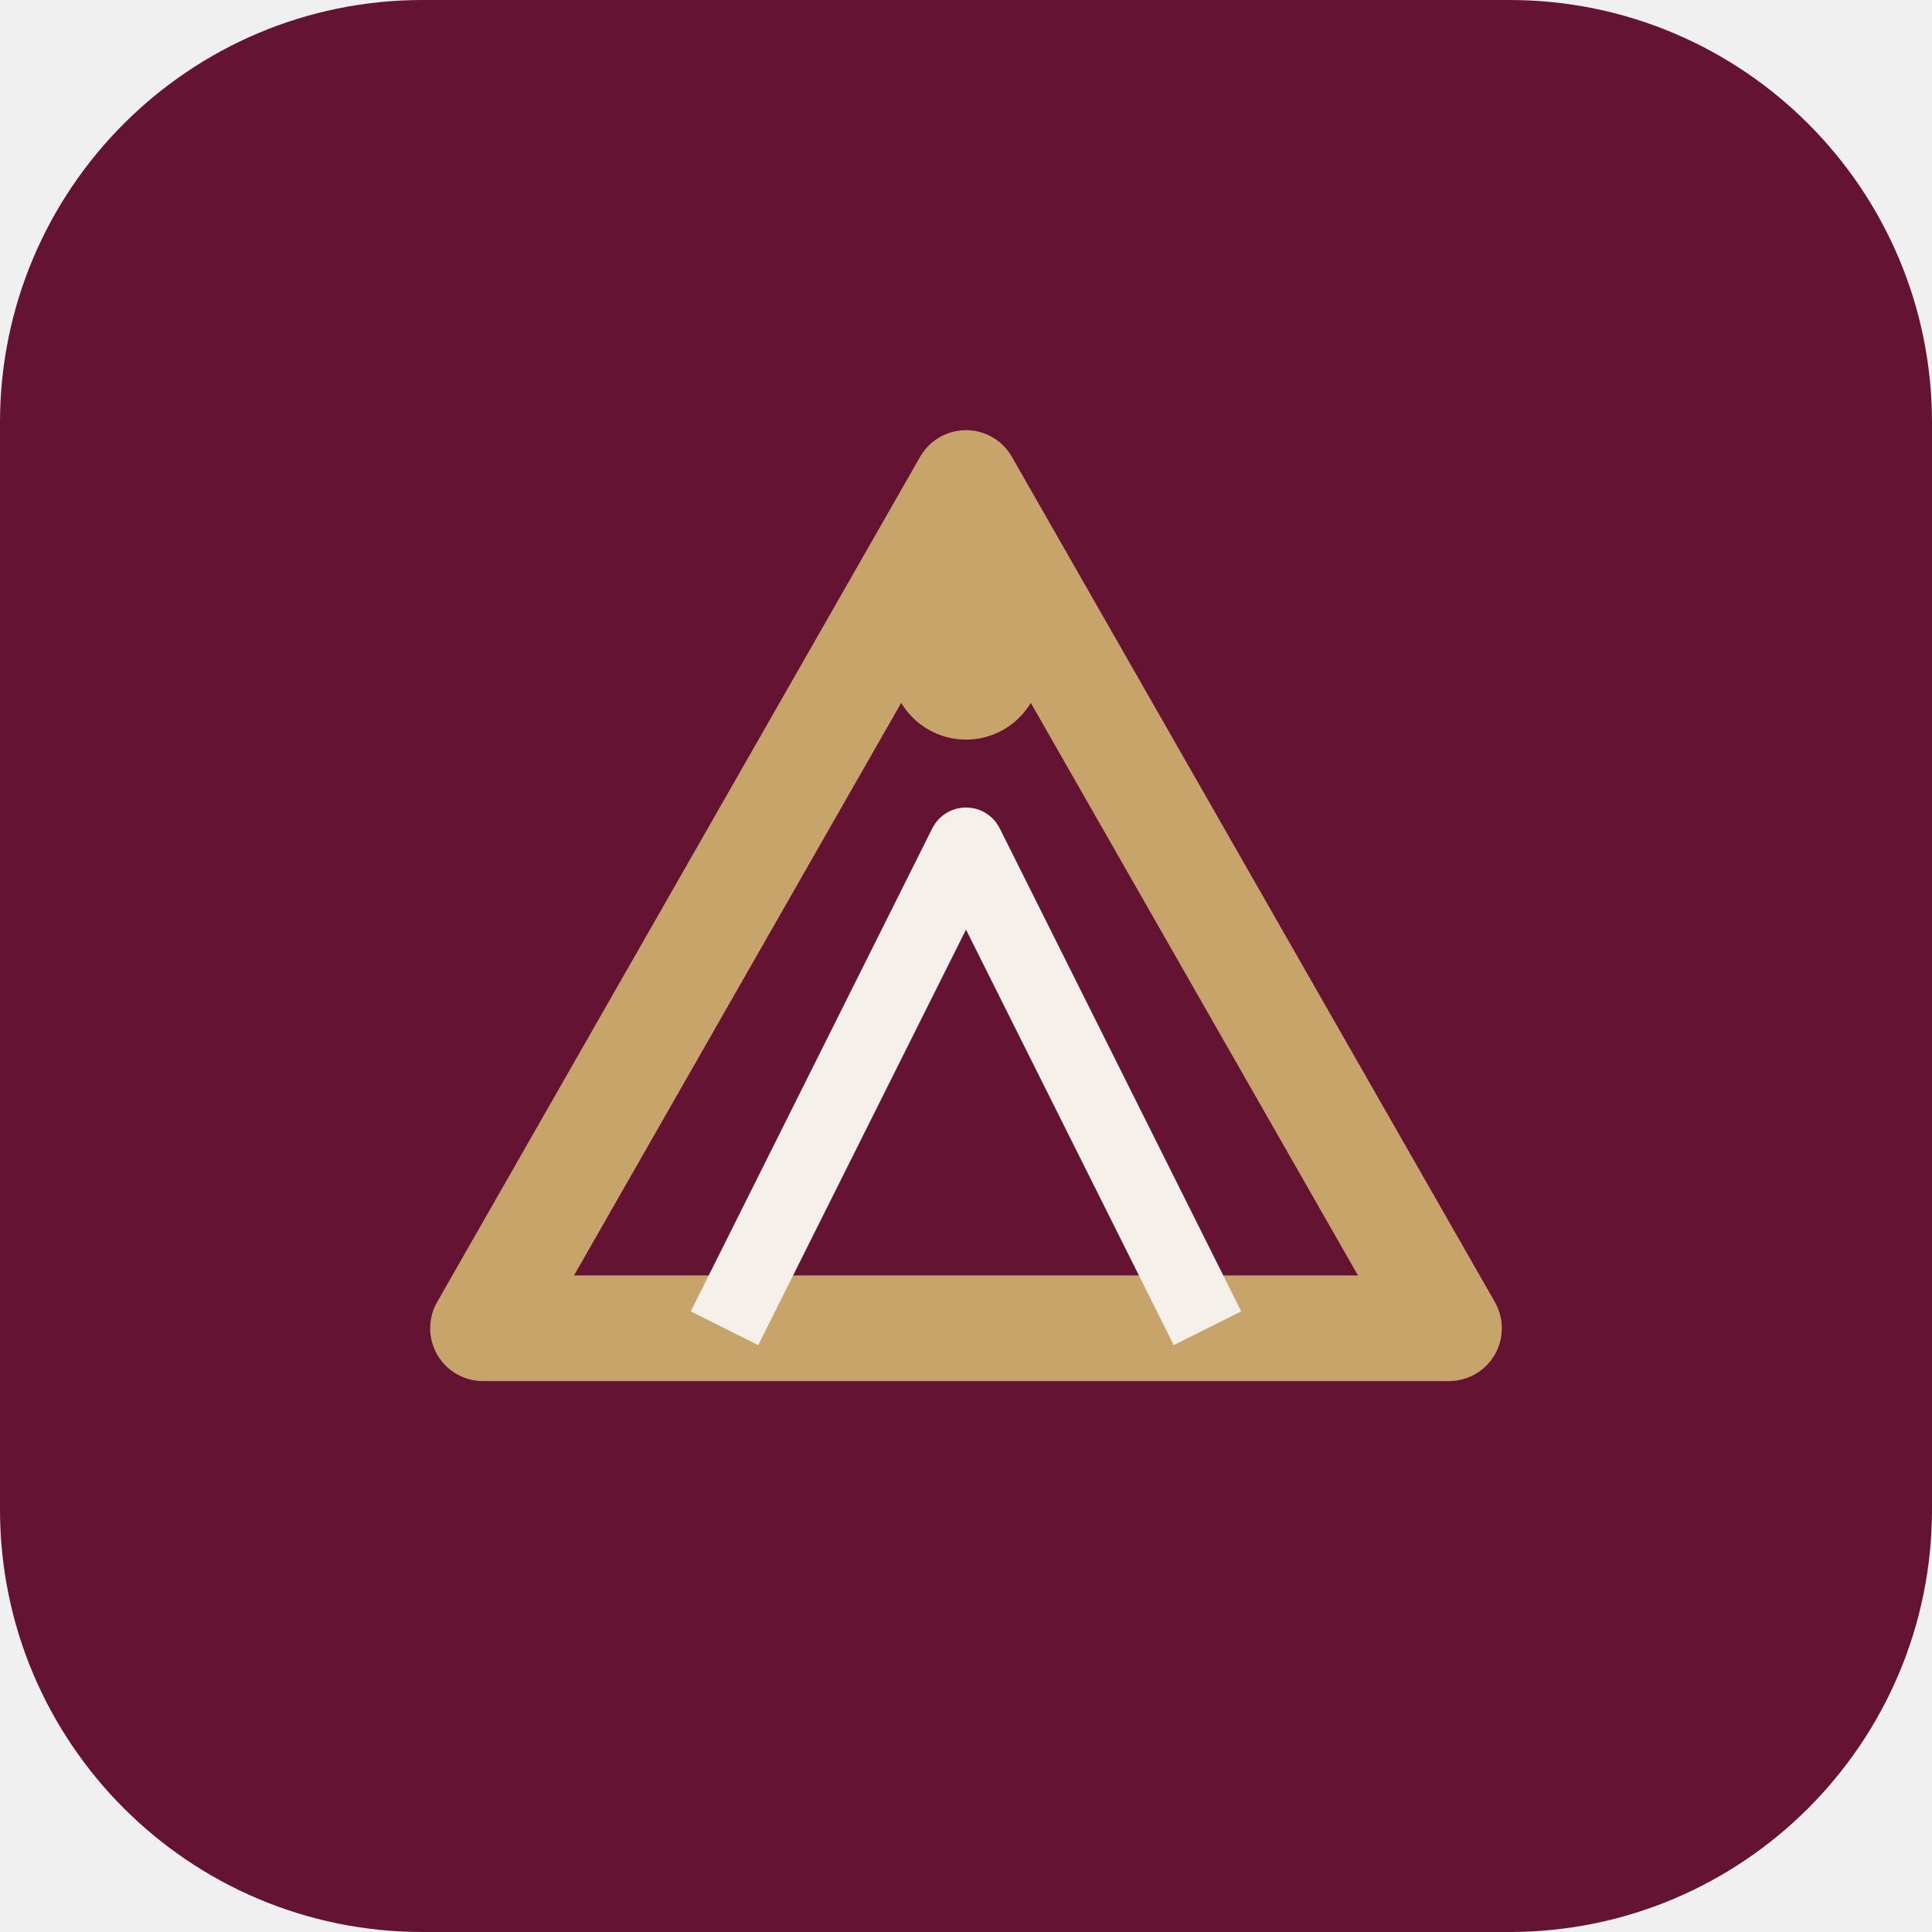
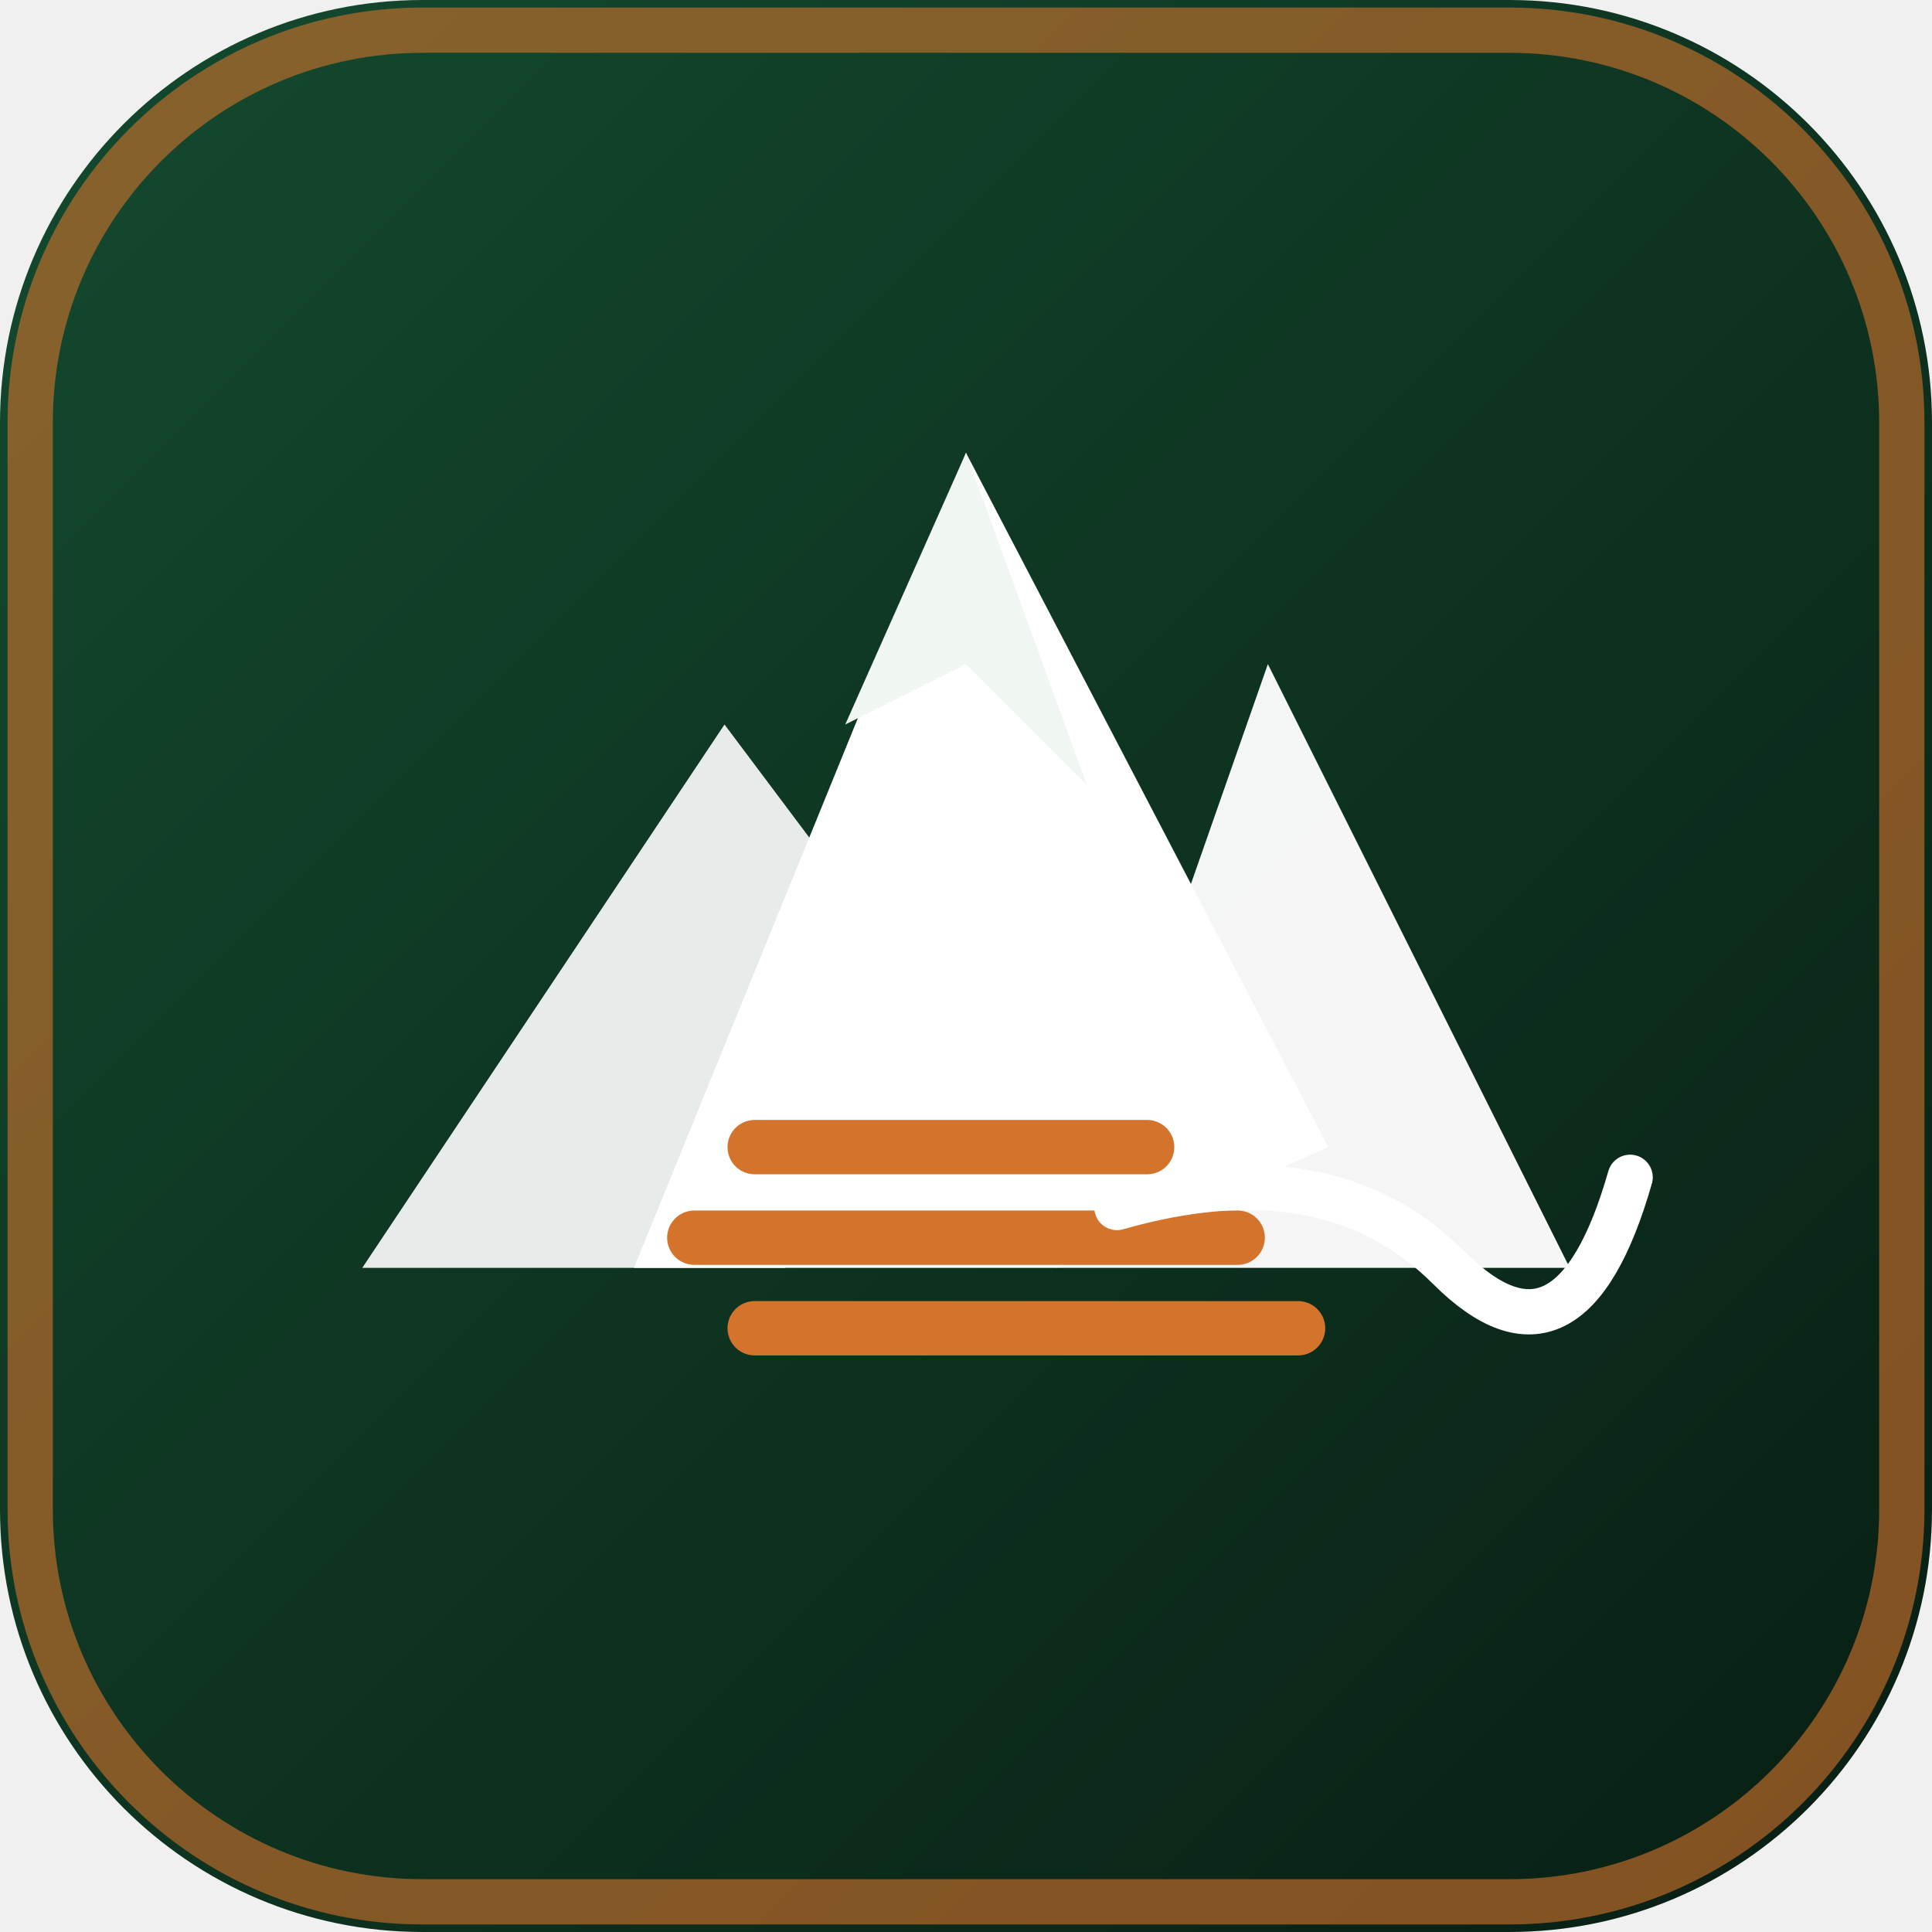
- <svg xmlns="http://www.w3.org/2000/svg" viewBox="0 0 64 64">
-   <rect width="64" height="64" rx="14" fill="#641333" />
-   <path d="M16 44 L32 16 L48 44 Z" fill="none" stroke="#C7A46A" stroke-width="3.5" stroke-linejoin="round" />
-   <path d="M24 44 L32 28 L40 44" fill="none" stroke="#F5F0EA" stroke-width="2.5" stroke-linejoin="round" />
-   <circle cx="32" cy="22" r="2.5" fill="#C7A46A" />
+ <svg xmlns="http://www.w3.org/2000/svg" viewBox="0 0 64 64" width="64" height="64">
+   <defs>
+     <linearGradient id="favBg" x1="0%" y1="0%" x2="100%" y2="100%">
+       <stop offset="0%" stop-color="#144A2F" />
+       <stop offset="100%" stop-color="#081E13" />
+     </linearGradient>
+   </defs>
+   <rect width="64" height="64" rx="14" fill="url(#favBg)" />
+   <rect x="1" y="1" width="62" height="62" rx="13" fill="none" stroke="#D4742C" stroke-width="1.5" stroke-opacity="0.6" />
+   <polygon points="12,42 24,24 33,36 26,42" fill="#FFFFFF" fill-opacity="0.9" />
+   <polygon points="21,42 32,15 44,38 35,42" fill="#FFFFFF" />
+   <polygon points="32,15 28,24 32,22 36,26" fill="#F0F6F2" />
+   <polygon points="35,42 42,22 52,42" fill="#FFFFFF" fill-opacity="0.95" />
+   <path d="M25 38 L38 38 M23 41 L41 41 M25 44 L43 44" stroke="#D4742C" stroke-width="1.8" stroke-linecap="round" />
+   <path d="M37 40 Q44 38 48 42 T54 39" fill="none" stroke="#FFFFFF" stroke-width="1.5" stroke-linecap="round" />
</svg>
